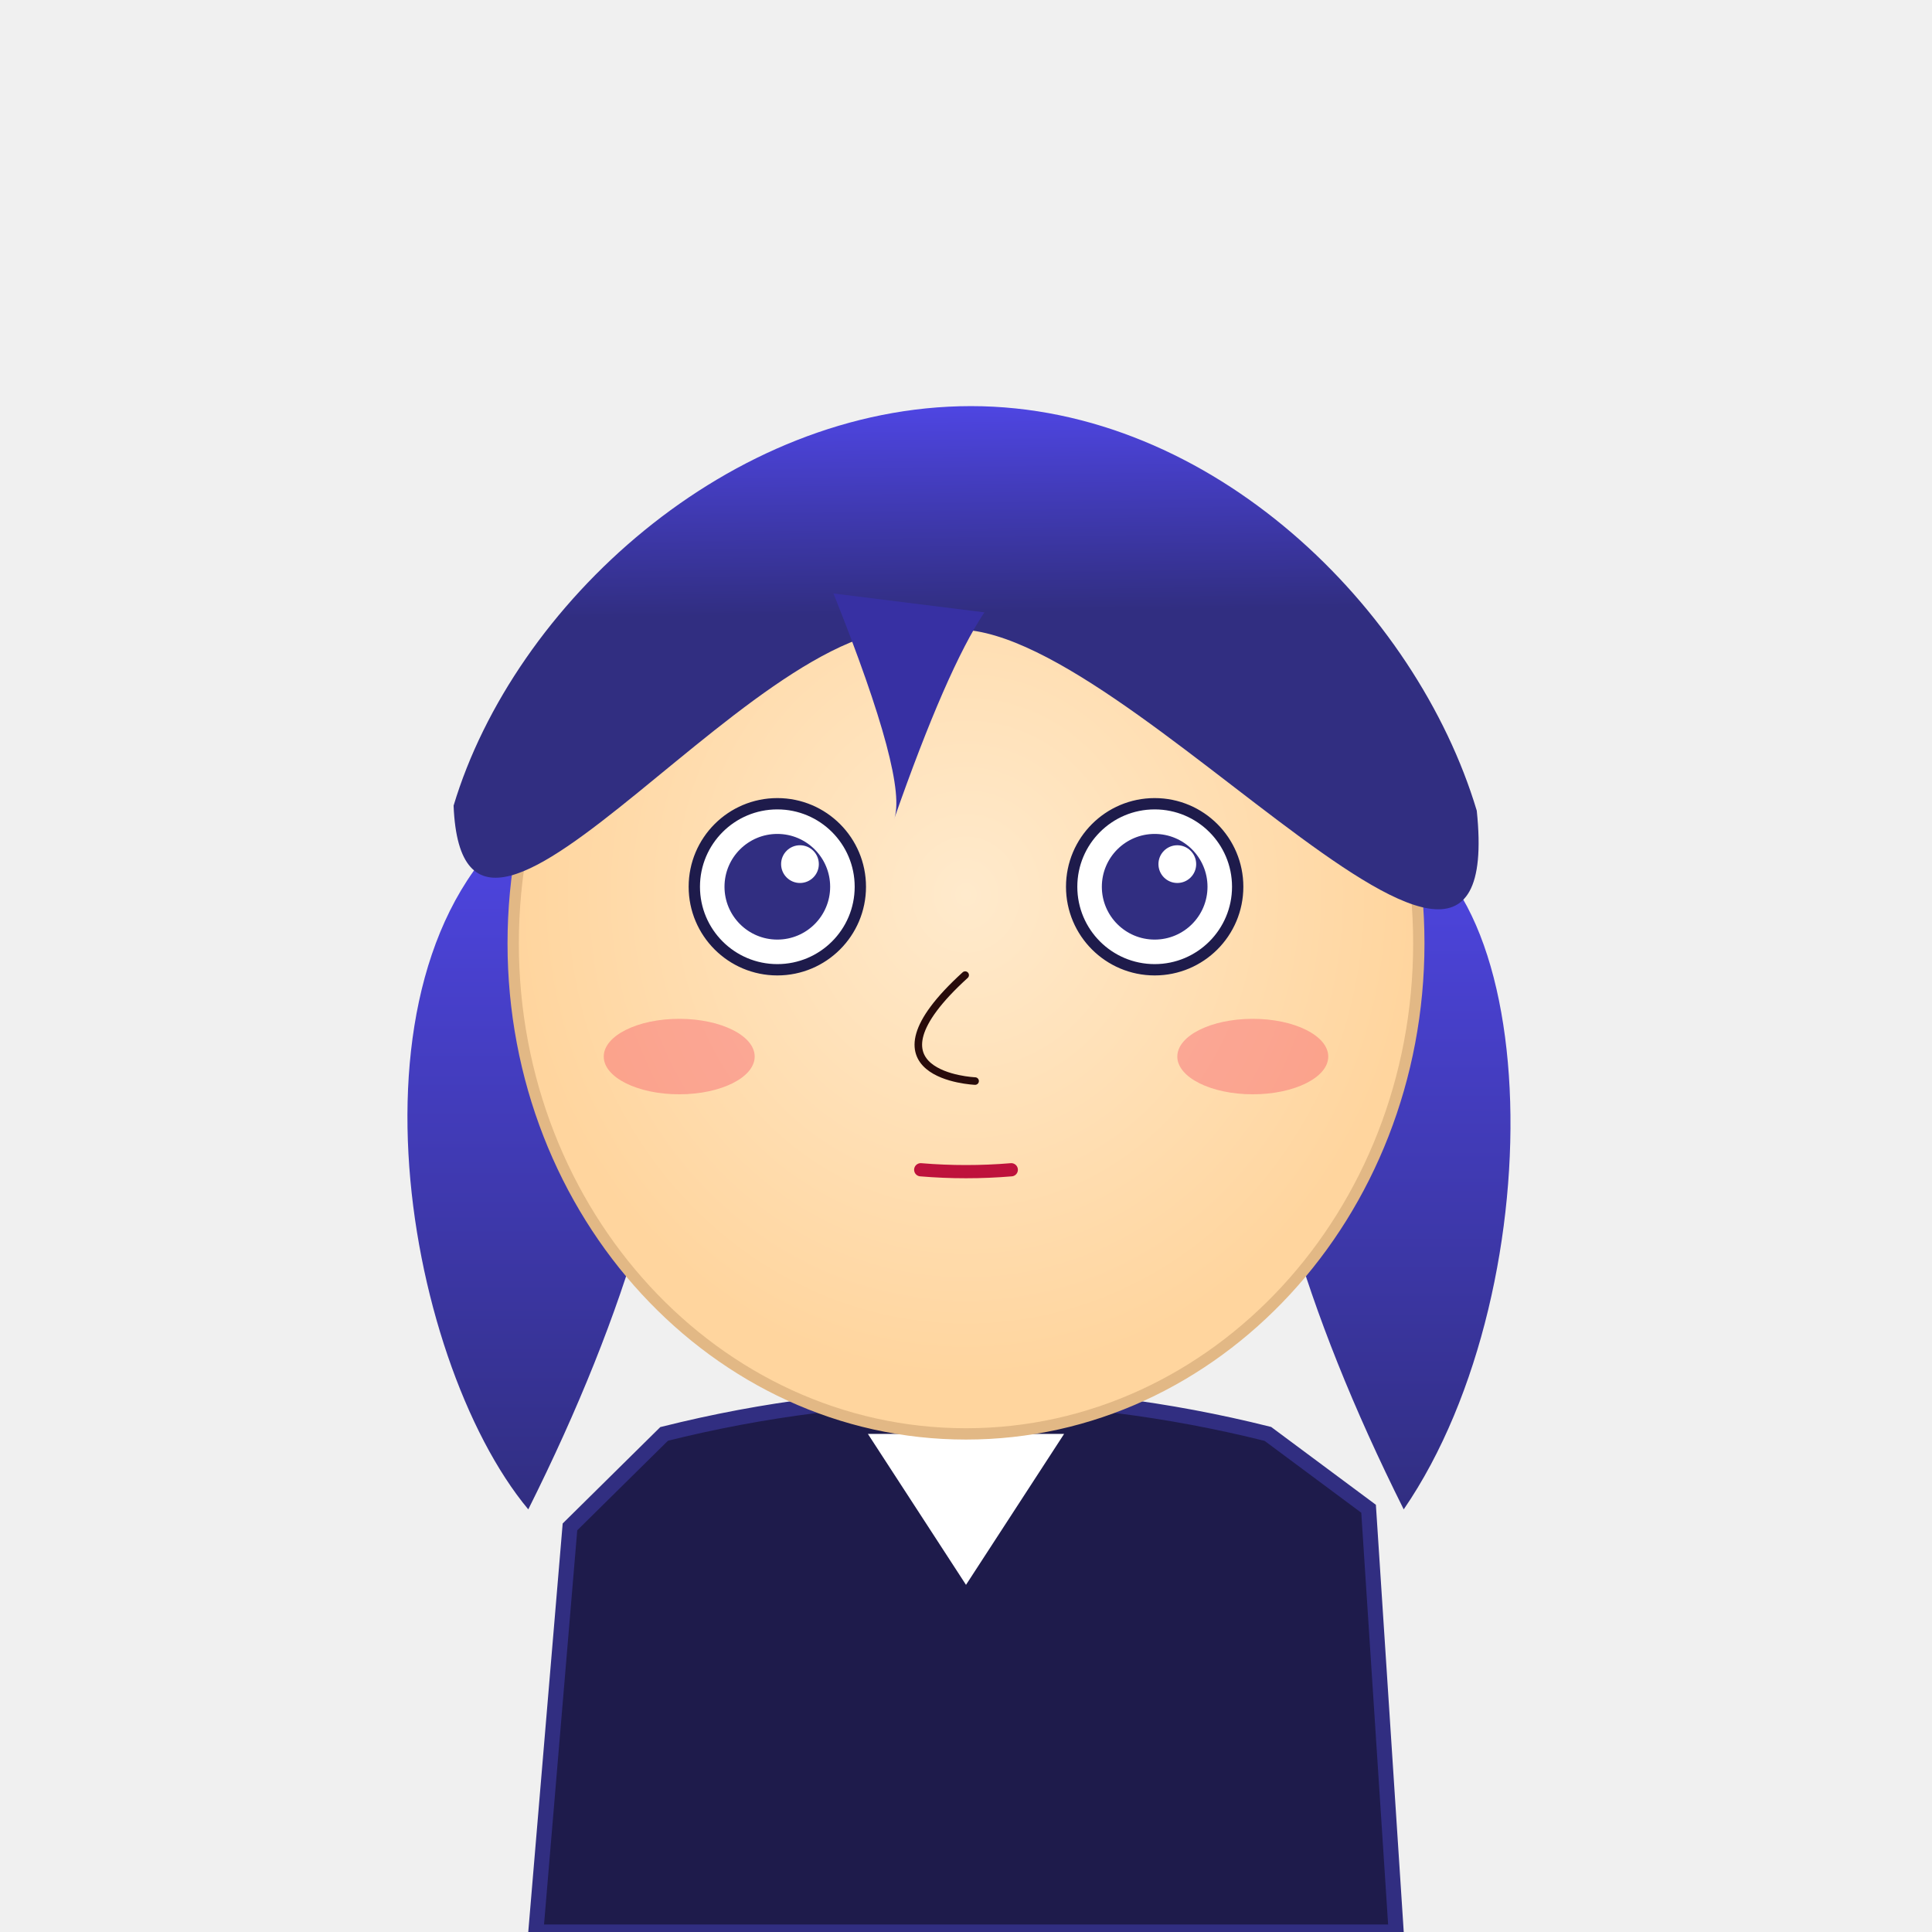
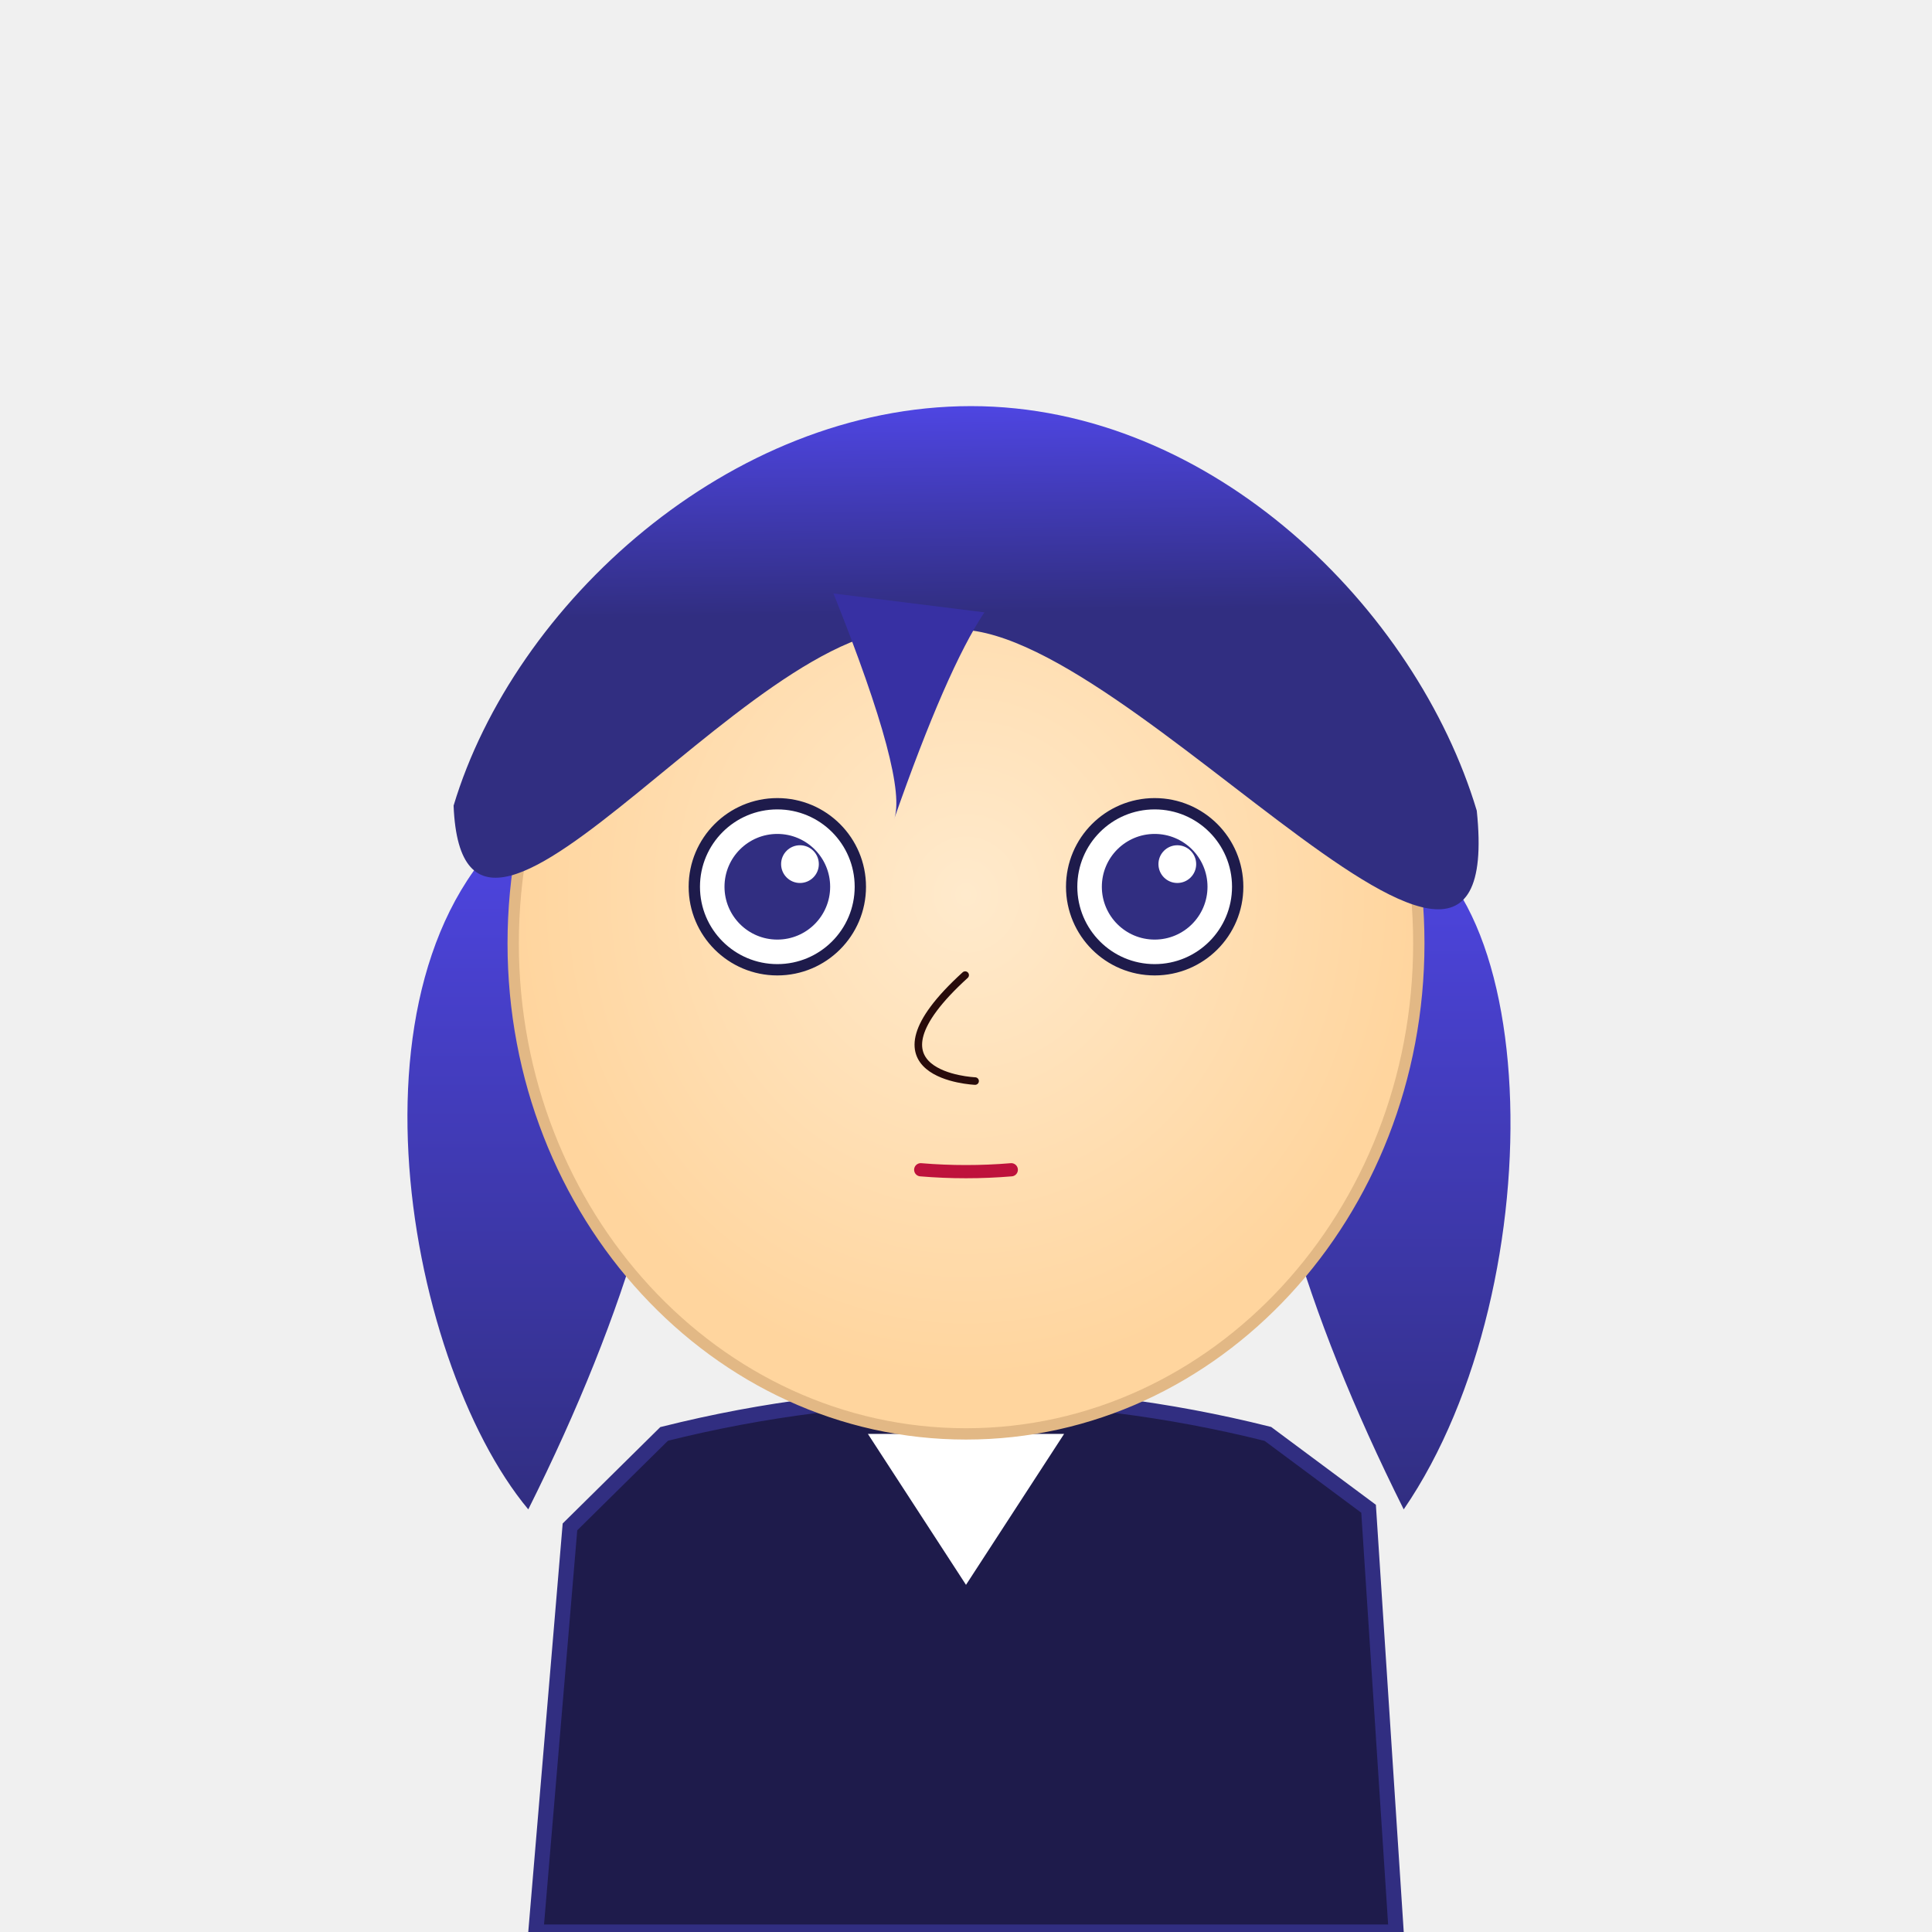
<svg xmlns="http://www.w3.org/2000/svg" xmlns:xlink="http://www.w3.org/1999/xlink" width="512" height="512" viewBox="0 0 512 512" version="1.1" id="svg20">
  <defs id="defs4">
    <radialGradient id="faceGrad" cx="50%" cy="45%" r="50%">
      <stop offset="0%" stop-color="#ffeacc" id="stop1" />
      <stop offset="100%" stop-color="#ffd59e" id="stop2" />
    </radialGradient>
    <linearGradient id="hairGrad" x1="0%" y1="0%" x2="0%" y2="100%">
      <stop offset="0%" stop-color="#4f46e5" id="stop3" />
      <stop offset="100%" stop-color="#312e81" id="stop4" />
    </linearGradient>
    <linearGradient xlink:href="#hairGrad" id="linearGradient20" x1="78.52" y1="225.167" x2="82.572" y2="322.696" gradientTransform="matrix(1.732051,0,0,0.5773503,0.4387318,-9.652099)" gradientUnits="userSpaceOnUse" />
  </defs>
  <g id="layer_body">
    <path d="m 176,380 c 53.333,-13.333 106.667,-13.333 160,0 L 362.687,399.835 370,512 H 142 l 9.047,-107.358 z" fill="#1e1b4b" stroke="#312e81" stroke-width="4" id="path4" />
    <path d="M 230 380 L 256 420 L 282 380 Z" fill="#ffffff" id="path5" />
  </g>
  <g id="layer_head">
    <g id="g20">
      <path d="M 142.814,213.858 C 87.716,250.862 106.667,360 140,400 166.667,346.667 180,300 180,260 Z" fill="url(#hairGrad)" id="path6" />
      <path d="M 360.411,218.684 C 409.813,222.586 412.909,340.392 372,400 345.333,346.667 332,300 332,260 Z" fill="url(#hairGrad)" id="path7" />
    </g>
    <ellipse cx="256" cy="250" rx="120" ry="130" fill="url(#faceGrad)" stroke="#e2b885" stroke-width="3" id="ellipse7" />
-     <ellipse cx="180" cy="280" rx="20" ry="10" fill="#f43f5e" opacity="0.35" id="ellipse8" />
-     <ellipse cx="332" cy="280" rx="20" ry="10" fill="#f43f5e" opacity="0.35" id="ellipse9" />
+     <g id="expr_blush" style="display: none;">
+       <ellipse cx="180" cy="280" rx="22" ry="11" fill="#f43f5e" opacity="0.65" id="ellipse8" />
+       <ellipse cx="332" cy="280" rx="22" ry="11" fill="#f43f5e" opacity="0.65" id="ellipse9" />
+     </g>
+     <g id="expr_sweat" style="display: none;">
+       <path d="M 345,185 C 345,185 338,198 338,206 A 7,7 0 0 0 352,206 C 352,198 345,185 345,185 Z" fill="#38bdf8" stroke="#0284c7" stroke-width="1.5" opacity="0.9" id="path_sweat" />
+     </g>
    <g id="eyes_open">
      <g id="eye_open_left">
        <circle cx="206" cy="235" r="22" fill="#ffffff" stroke="#1e1b4b" stroke-width="3" id="circle9" />
        <g id="pupil_left">
          <circle cx="206" cy="235" r="14" fill="#312e81" id="circle10" />
          <circle cx="212" cy="229" r="5" fill="#ffffff" id="circle11" />
        </g>
      </g>
      <g id="eye_open_right">
        <circle cx="306" cy="235" fill="#ffffff" stroke="#1e1b4b" stroke-width="3" id="circle12" r="22" />
        <g id="pupil_right">
          <circle cx="306" cy="235" r="14" fill="#312e81" id="circle13" />
          <circle cx="312" cy="229" r="5" fill="#ffffff" id="circle14" />
        </g>
      </g>
    </g>
    <g id="eyes_closed">
      <g id="eye_closed_left" style="display: none;">
        <path d="M 186 240 Q 206 250 226 240" fill="none" stroke="#1e1b4b" stroke-width="4" stroke-linecap="round" id="path14" />
      </g>
      <g id="eye_closed_right" style="display: none;">
        <path d="M 286 240 Q 306 250 326 240" fill="none" stroke="#1e1b4b" stroke-width="4" stroke-linecap="round" id="path15" />
      </g>
    </g>
    <g id="mouth_neutral">
      <path d="M 244 310 Q 256 311 268 310" fill="none" stroke="#be123c" stroke-width="3.5" stroke-linecap="round" id="path16" />
    </g>
    <g id="mouth_smile" style="display: none;">
      <path d="M 238 304 Q 256 319 274 304" fill="none" stroke="#be123c" stroke-width="4" stroke-linecap="round" id="path17" />
    </g>
    <g id="mouth_open" style="display: none;">
      <ellipse cx="256" cy="315" rx="18" ry="14" fill="#be123c" stroke="#9f1239" stroke-width="3" id="ellipse17" />
      <path d="M 244 322 Q 256 312 268 322 Z" fill="#fb7185" id="path18" />
    </g>
    <g id="hair_front" transform="translate(0.8774636,-12.72322)">
      <path d="m 119.328,226.233 c 16,-53.333 73.111,-105.885 137.111,-105.885 64,0 118.039,53.868 134.039,107.201 C 399.212,310.919 289.453,167.105 246.787,180.439 204.12,167.105 122.002,291.614 119.328,226.233 Z" fill="url(#hairGrad)" id="path19" style="fill:url(#linearGradient20)" />
      <path d="m 220,170 q 20,50 16,60 14,-40 24,-55 z" fill="#3730a3" id="path20" />
    </g>
    <path style="fill:none;stroke:#280b0b;stroke-width:2;stroke-linecap:round;stroke-linejoin:round;stroke-dasharray:none;paint-order:stroke fill markers" d="m 255.781,258.413 c -29.395,26.763 2.632,28.079 2.632,28.079" id="path1" />
  </g>
</svg>
